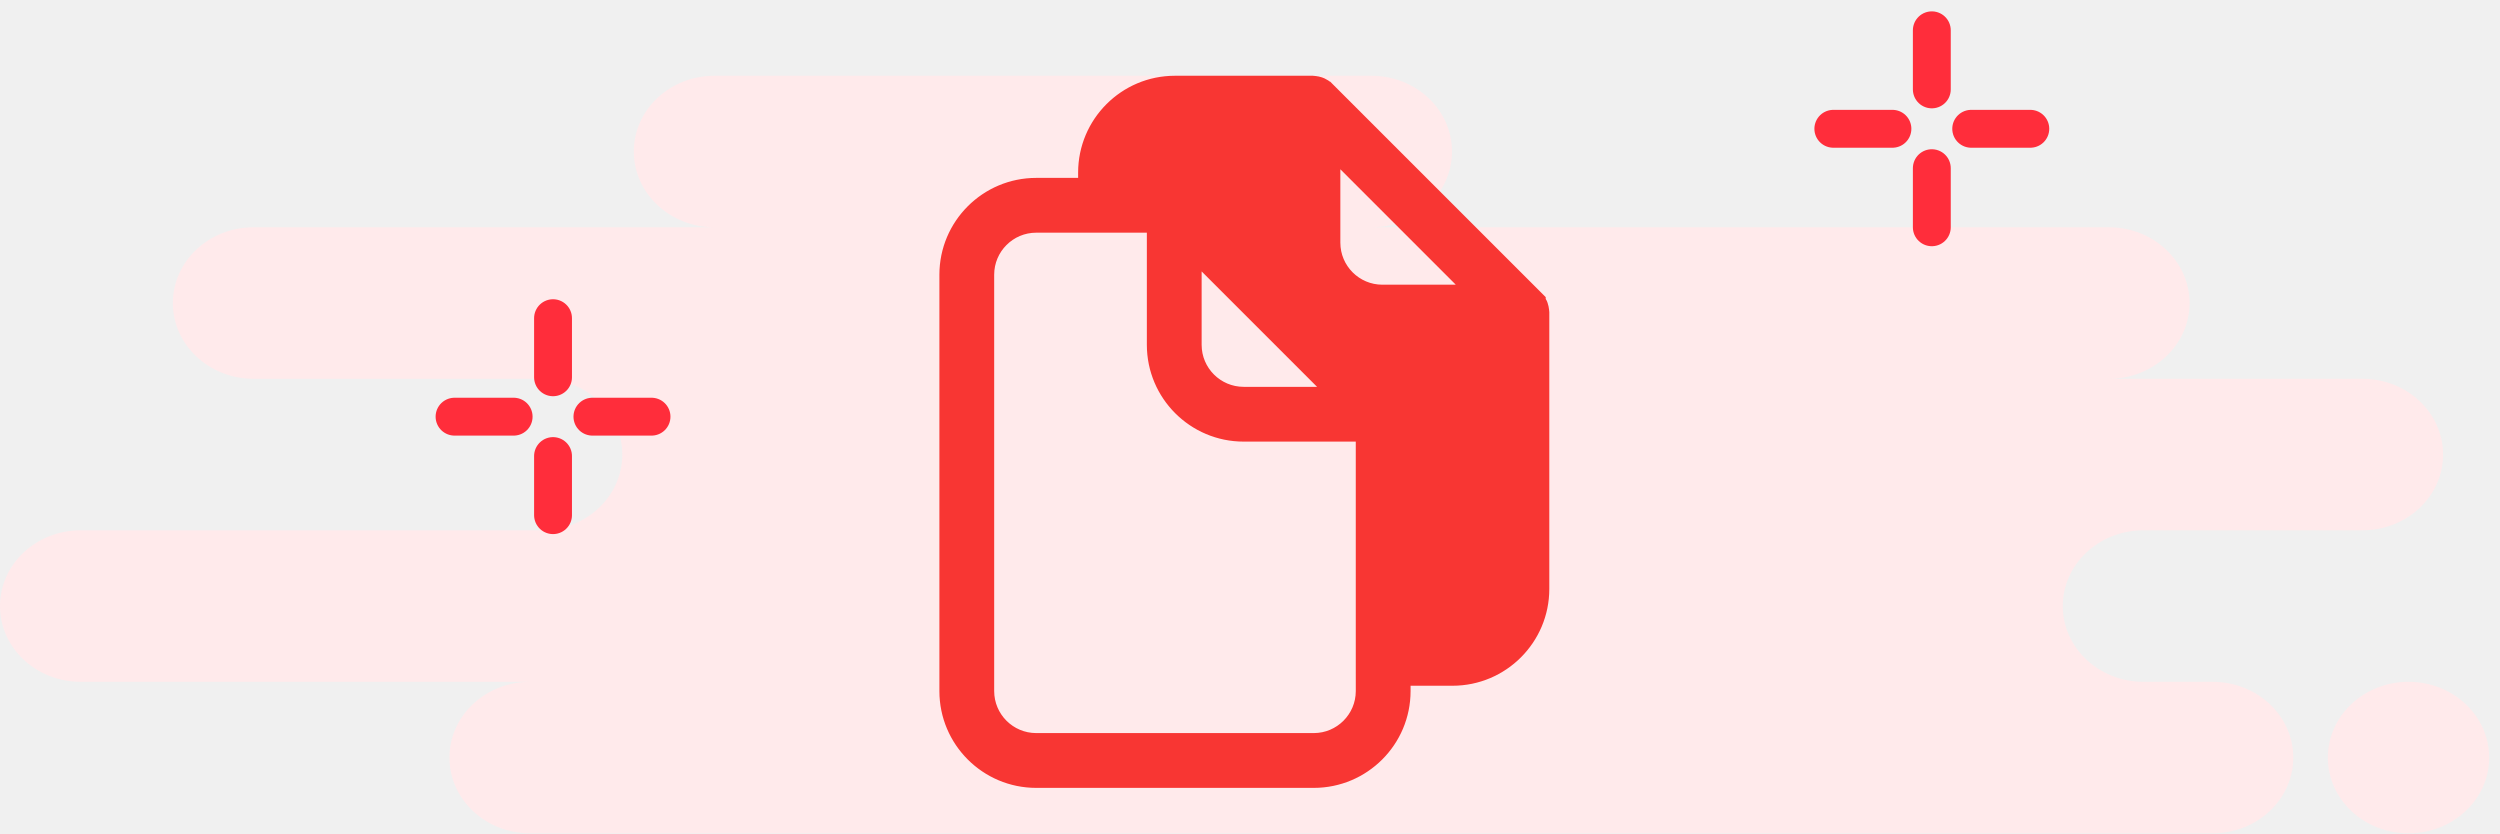
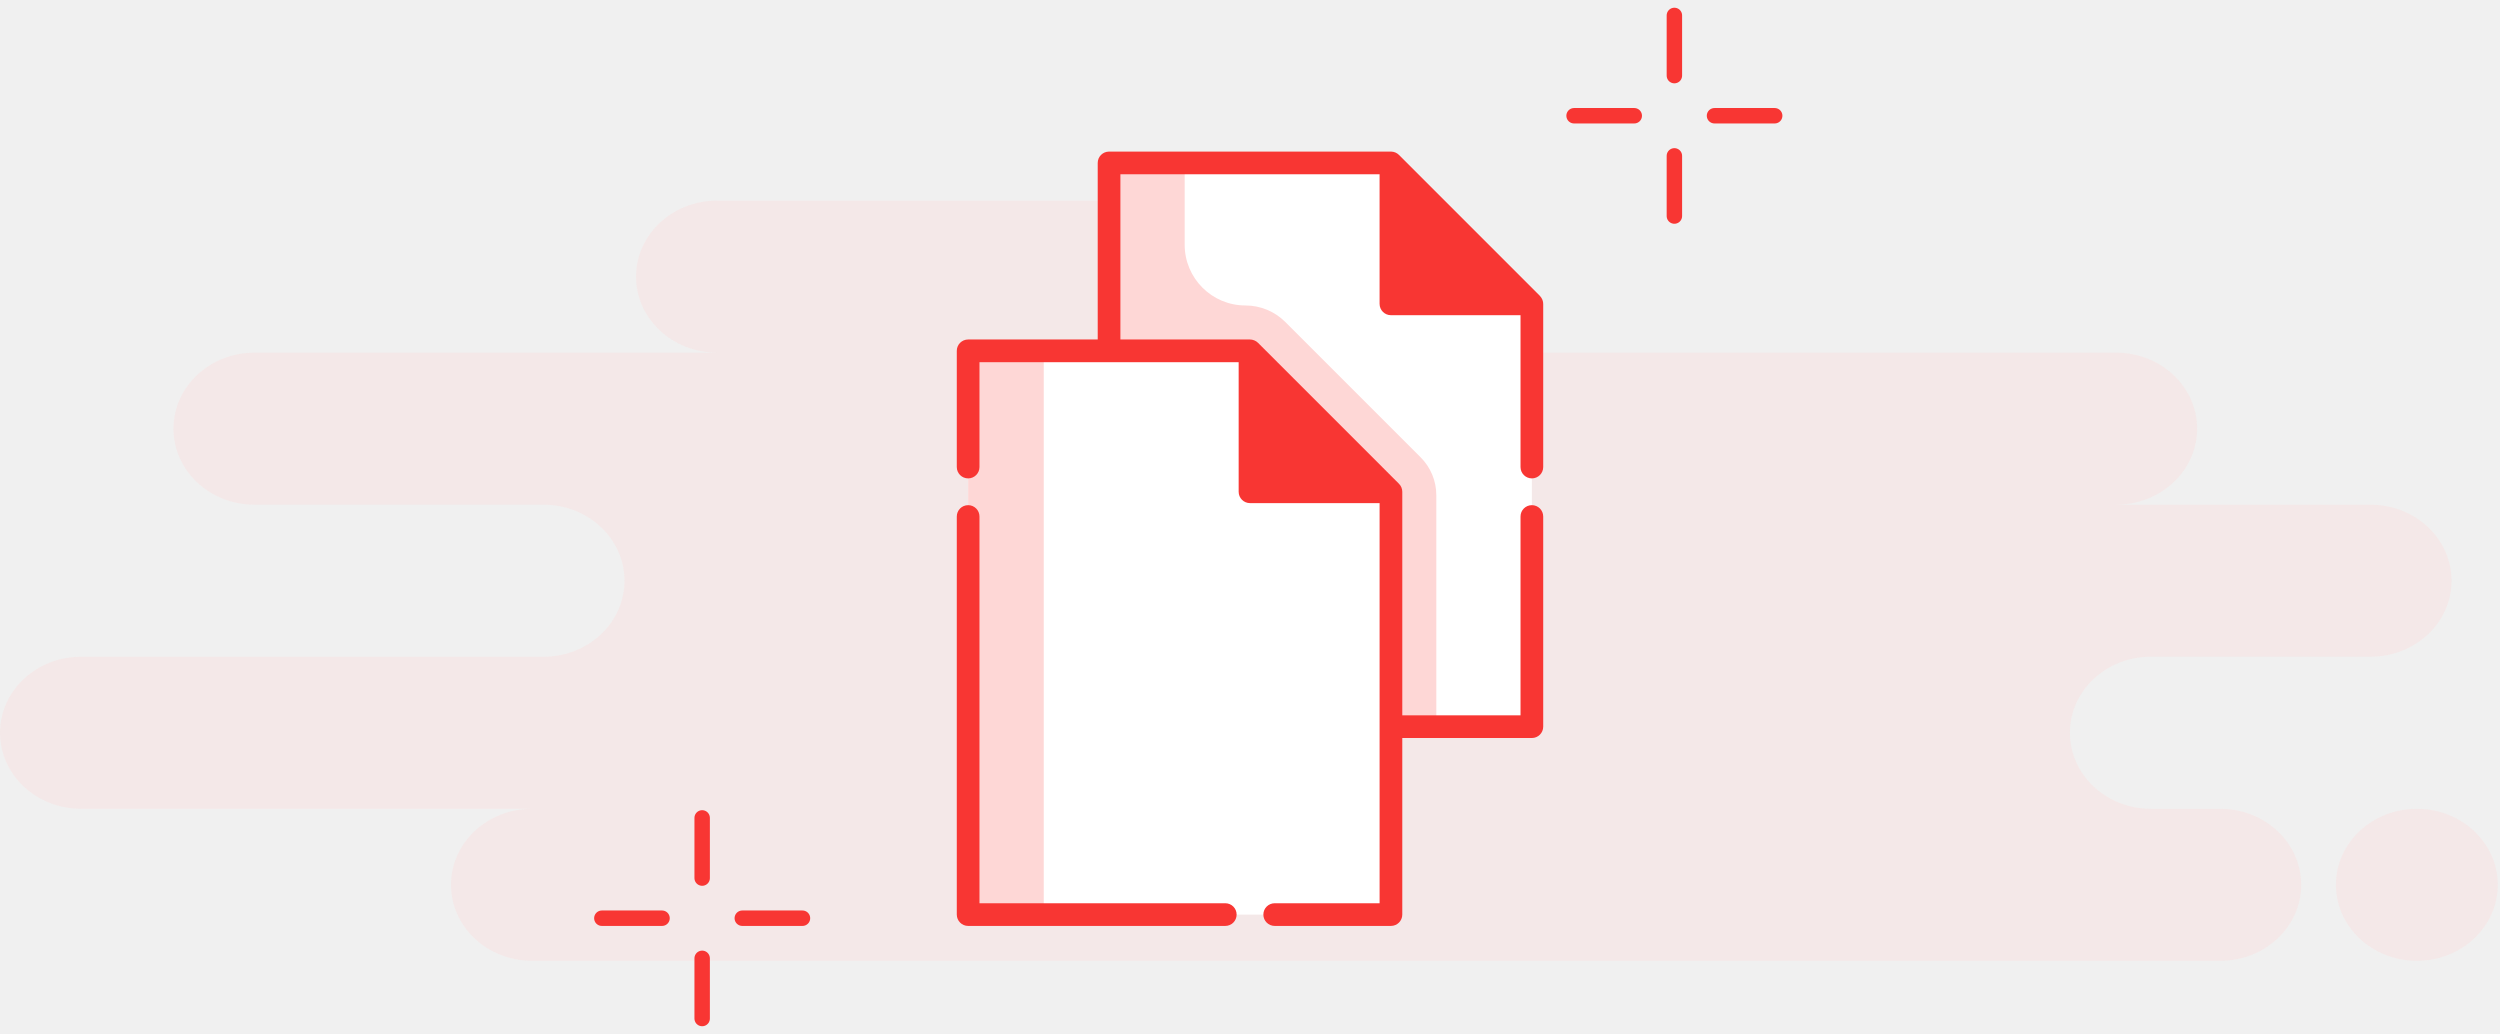
- <svg xmlns="http://www.w3.org/2000/svg" width="165" height="55" viewBox="0 0 165 55" fill="none">
-   <path fill-rule="evenodd" clip-rule="evenodd" d="M29.663 50C29.663 52.761 32.046 55 34.987 55H146.032C148.972 55 151.356 52.761 151.356 50C151.356 47.239 148.972 45 146.032 45H141.468C138.528 45 136.144 42.761 136.144 40C136.144 37.239 138.528 35 141.468 35H155.919C158.86 35 161.243 32.761 161.243 30C161.243 27.239 158.86 25 155.919 25H139.186C142.127 25 144.511 22.761 144.511 20C144.511 17.239 142.127 15 139.186 15H90.509C93.45 15 95.833 12.761 95.833 10C95.833 7.239 93.45 5 90.509 5H47.156C44.216 5 41.832 7.239 41.832 10C41.832 12.761 44.216 15 47.156 15H16.733C13.792 15 11.409 17.239 11.409 20C11.409 22.761 13.792 25 16.733 25H35.747C38.688 25 41.071 27.239 41.071 30C41.071 32.761 38.688 35 35.747 35H5.324C2.384 35 0 37.239 0 40C0 42.761 2.384 45 5.324 45H34.987C32.046 45 29.663 47.239 29.663 50ZM164.286 50C164.286 52.761 161.902 55 158.962 55C156.021 55 153.638 52.761 153.638 50C153.638 47.239 156.021 45 158.962 45C161.902 45 164.286 47.239 164.286 50Z" fill="#FFEAEB" />
-   <path d="M127.5 2V5.9" stroke="#FF2D3B" stroke-width="2.5" stroke-linecap="round" stroke-linejoin="round" />
-   <path d="M127.5 11.1V15" stroke="#FF2D3B" stroke-width="2.5" stroke-linecap="round" stroke-linejoin="round" />
-   <path d="M121 8.5H124.9" stroke="#FF2D3B" stroke-width="2.5" stroke-linecap="round" stroke-linejoin="round" />
-   <path d="M130.1 8.5H134" stroke="#FF2D3B" stroke-width="2.5" stroke-linecap="round" stroke-linejoin="round" />
-   <path d="M36.5 21V24.9" stroke="#FF2D3B" stroke-width="2.5" stroke-linecap="round" stroke-linejoin="round" />
-   <path d="M36.5 30.1V34" stroke="#FF2D3B" stroke-width="2.5" stroke-linecap="round" stroke-linejoin="round" />
-   <path d="M30 27.5H33.9" stroke="#FF2D3B" stroke-width="2.5" stroke-linecap="round" stroke-linejoin="round" />
-   <path d="M39.1 27.5H43" stroke="#FF2D3B" stroke-width="2.5" stroke-linecap="round" stroke-linejoin="round" />
-   <path d="M99.636 38.871V21.907H99.136M99.636 38.871L85.846 16.018C85.846 18.99 88.263 21.407 91.235 21.407H99.136V21.907M99.636 38.871C99.638 40.95 97.945 42.643 95.866 42.643H92.598L99.636 38.871ZM99.136 21.907H91.235C87.987 21.907 85.346 19.266 85.346 16.018V8.116H77.543C75.74 8.116 74.271 9.584 74.271 11.389V12.241H77.499C77.545 12.241 77.584 12.247 77.612 12.253C77.618 12.254 77.623 12.255 77.629 12.257C77.731 12.266 77.828 12.289 77.921 12.321L77.931 12.324L77.955 12.332C77.975 12.338 78.004 12.348 78.037 12.363L78.041 12.365L78.041 12.365C78.161 12.42 78.298 12.499 78.422 12.622L78.424 12.624L78.424 12.624L92.214 26.413L92.214 26.413L92.214 26.413L92.214 26.413L92.215 26.414L92.216 26.416L92.219 26.419L92.225 26.425C92.227 26.427 92.229 26.429 92.231 26.431C92.232 26.433 92.234 26.434 92.235 26.435C92.347 26.553 92.421 26.681 92.473 26.795L92.475 26.801L92.475 26.801C92.49 26.835 92.501 26.865 92.507 26.883C92.511 26.896 92.513 26.902 92.514 26.905C92.515 26.908 92.516 26.909 92.517 26.912L92.52 26.922L92.52 26.922C92.553 27.018 92.572 27.112 92.581 27.203C92.583 27.209 92.584 27.216 92.586 27.223C92.592 27.251 92.598 27.291 92.598 27.339V42.143H95.866C97.669 42.143 99.138 40.674 99.136 38.871V38.871V21.907ZM101.37 19.671L87.582 5.885C87.581 5.885 87.581 5.884 87.581 5.884C87.455 5.758 87.317 5.678 87.199 5.624C87.159 5.605 87.123 5.594 87.106 5.588L87.084 5.581C87.082 5.581 87.081 5.58 87.08 5.58L87.078 5.58C86.988 5.549 86.89 5.526 86.784 5.515C86.779 5.514 86.773 5.513 86.767 5.512C86.739 5.506 86.7 5.5 86.654 5.5H77.544C74.296 5.5 71.656 8.141 71.656 11.389V12.241H68.389C65.141 12.241 62.5 14.882 62.5 18.13V45.612C62.5 48.86 65.141 51.5 68.389 51.5H86.71C89.957 51.5 92.598 48.86 92.598 45.612V44.759H95.866C99.114 44.759 101.754 42.118 101.754 38.871V20.598C101.754 20.551 101.748 20.512 101.742 20.483C101.741 20.476 101.739 20.469 101.737 20.462C101.727 20.368 101.707 20.274 101.675 20.18L101.674 20.177C101.674 20.177 101.673 20.176 101.672 20.171L101.665 20.148C101.658 20.129 101.647 20.094 101.629 20.055L101.628 20.052C101.599 19.99 101.563 19.922 101.517 19.853V19.819L101.516 19.818V19.817L101.37 19.671ZM72.964 14.857H76.192V22.759C76.192 26.006 78.832 28.646 82.079 28.646H89.981V43.45V43.45L89.982 45.611C89.982 45.611 89.982 45.611 89.982 45.611C89.982 47.415 88.513 48.883 86.71 48.883H68.389C66.585 48.883 65.116 47.415 65.116 45.611V18.13C65.116 16.326 66.585 14.857 68.389 14.857H72.964ZM87.963 9.965L97.288 19.29H91.236C89.431 19.29 87.963 17.822 87.963 16.017V9.965ZM88.132 26.031H82.08C80.276 26.031 78.808 24.563 78.808 22.759V16.707L88.132 26.031Z" fill="#F83633" stroke="#F83633" />
+ <svg xmlns="http://www.w3.org/2000/svg" width="162" height="67" viewBox="0 0 162 67" fill="none">
+   <path opacity="0.3" fill-rule="evenodd" clip-rule="evenodd" d="M29.224 57.335C29.224 60.056 31.573 62.261 34.47 62.261H143.874C146.771 62.261 149.119 60.056 149.119 57.335C149.119 54.614 146.771 52.409 143.874 52.409H139.378C136.481 52.409 134.132 50.203 134.132 47.483C134.132 44.762 136.481 42.557 139.378 42.557H153.615C156.512 42.557 158.861 40.351 158.861 37.631C158.861 34.91 156.512 32.705 153.615 32.705H137.13C140.027 32.705 142.375 30.499 142.375 27.778C142.375 25.058 140.027 22.852 137.13 22.852H89.172C92.069 22.852 94.417 20.647 94.417 17.926C94.417 15.206 92.069 13 89.172 13H46.459C43.562 13 41.214 15.206 41.214 17.926C41.214 20.647 43.562 22.852 46.459 22.852H16.485C13.589 22.852 11.24 25.058 11.24 27.778C11.24 30.499 13.589 32.705 16.485 32.705H35.219C38.116 32.705 40.465 34.91 40.465 37.631C40.465 40.351 38.116 42.557 35.219 42.557H5.245C2.348 42.557 0 44.762 0 47.483C0 50.203 2.348 52.409 5.245 52.409H34.47C31.573 52.409 29.224 54.614 29.224 57.335ZM161.858 57.335C161.858 60.056 159.51 62.261 156.613 62.261C153.716 62.261 151.367 60.056 151.367 57.335C151.367 54.614 153.716 52.409 156.613 52.409C159.51 52.409 161.858 54.614 161.858 57.335Z" fill="#FED7D6" />
+   <path d="M108.5 1V4.9" stroke="#F83633" stroke-linecap="round" stroke-linejoin="round" />
+   <path d="M108.5 10.1V14" stroke="#F83633" stroke-linecap="round" stroke-linejoin="round" />
+   <path d="M102 7.5H105.9" stroke="#F83633" stroke-linecap="round" stroke-linejoin="round" />
+   <path d="M111.1 7.5H115" stroke="#F83633" stroke-linecap="round" stroke-linejoin="round" />
+   <path d="M45.5 53V56.9" stroke="#F83633" stroke-linecap="round" stroke-linejoin="round" />
+   <path d="M45.5 62.1V66" stroke="#F83633" stroke-linecap="round" stroke-linejoin="round" />
+   <path d="M39 59.5H42.9" stroke="#F83633" stroke-linecap="round" stroke-linejoin="round" />
+   <path d="M48.1 59.5H52" stroke="#F83633" stroke-linecap="round" stroke-linejoin="round" />
+   <path d="M99.265 47.088H71.867V10.558H90.132L99.265 19.69V47.088Z" fill="white" />
+   <path d="M80.704 19.794C78.53 19.794 76.767 18.032 76.767 15.858V10.558H71.867V19.794V47.088H76.767H93.073V32.085C93.073 31.166 92.707 30.284 92.057 29.634L83.288 20.865C82.603 20.18 81.673 19.794 80.704 19.794Z" fill="#FED7D6" />
+   <path d="M90.132 10.558V19.69H99.265L90.132 10.558Z" fill="#F83633" />
+   <path d="M90.132 59.265H62.735V22.735H81L90.132 31.867V59.265Z" fill="white" />
+   <path d="M62.735 22.735H67.635V59.265H62.735V22.735Z" fill="#FED7D6" />
+   <path d="M81 22.735V31.867H90.132L81 22.735Z" fill="#F83633" />
+   <path d="M99.265 31C99.671 31 100 30.671 100 30.265V19.713C100.006 19.511 99.93 19.325 99.77 19.156L90.653 10.038C90.515 9.9 90.328 9.823 90.133 9.823H71.867C71.461 9.823 71.132 10.152 71.132 10.558V21.999H62.735C62.329 21.999 62 22.328 62 22.734V30.265C62 30.671 62.329 31 62.735 31C63.141 31 63.47 30.671 63.47 30.265V23.469H80.265V31.867C80.265 32.273 80.594 32.602 81 32.602H89.398V58.53H82.601C82.195 58.53 81.866 58.859 81.866 59.265C81.866 59.671 82.195 60 82.601 60H90.133C90.539 60 90.868 59.671 90.868 59.265V47.823H99.265C99.671 47.823 100 47.494 100 47.088V33.469C100 33.063 99.671 32.734 99.265 32.734C98.859 32.734 98.53 33.063 98.53 33.469V46.353H90.868V31.867C90.868 31.673 90.79 31.485 90.653 31.348L81.52 22.215C81.386 22.081 81.189 21.999 81 21.999H72.602V11.293H89.397V19.69C89.397 20.096 89.727 20.425 90.132 20.425H98.53V30.265C98.53 30.671 98.859 31 99.265 31ZM81.735 24.509L88.358 31.132H81.735V24.509ZM90.868 12.332L97.49 18.955H90.868V12.332Z" fill="#F83633" />
+   <path d="M79.398 58.53H63.47V33.469C63.47 33.063 63.141 32.734 62.735 32.734C62.329 32.734 62 33.063 62 33.469V59.265C62 59.671 62.329 60 62.735 60H79.398C79.805 60 80.133 59.671 80.133 59.265C80.133 58.859 79.805 58.53 79.398 58.53Z" fill="#F83633" />
</svg>
